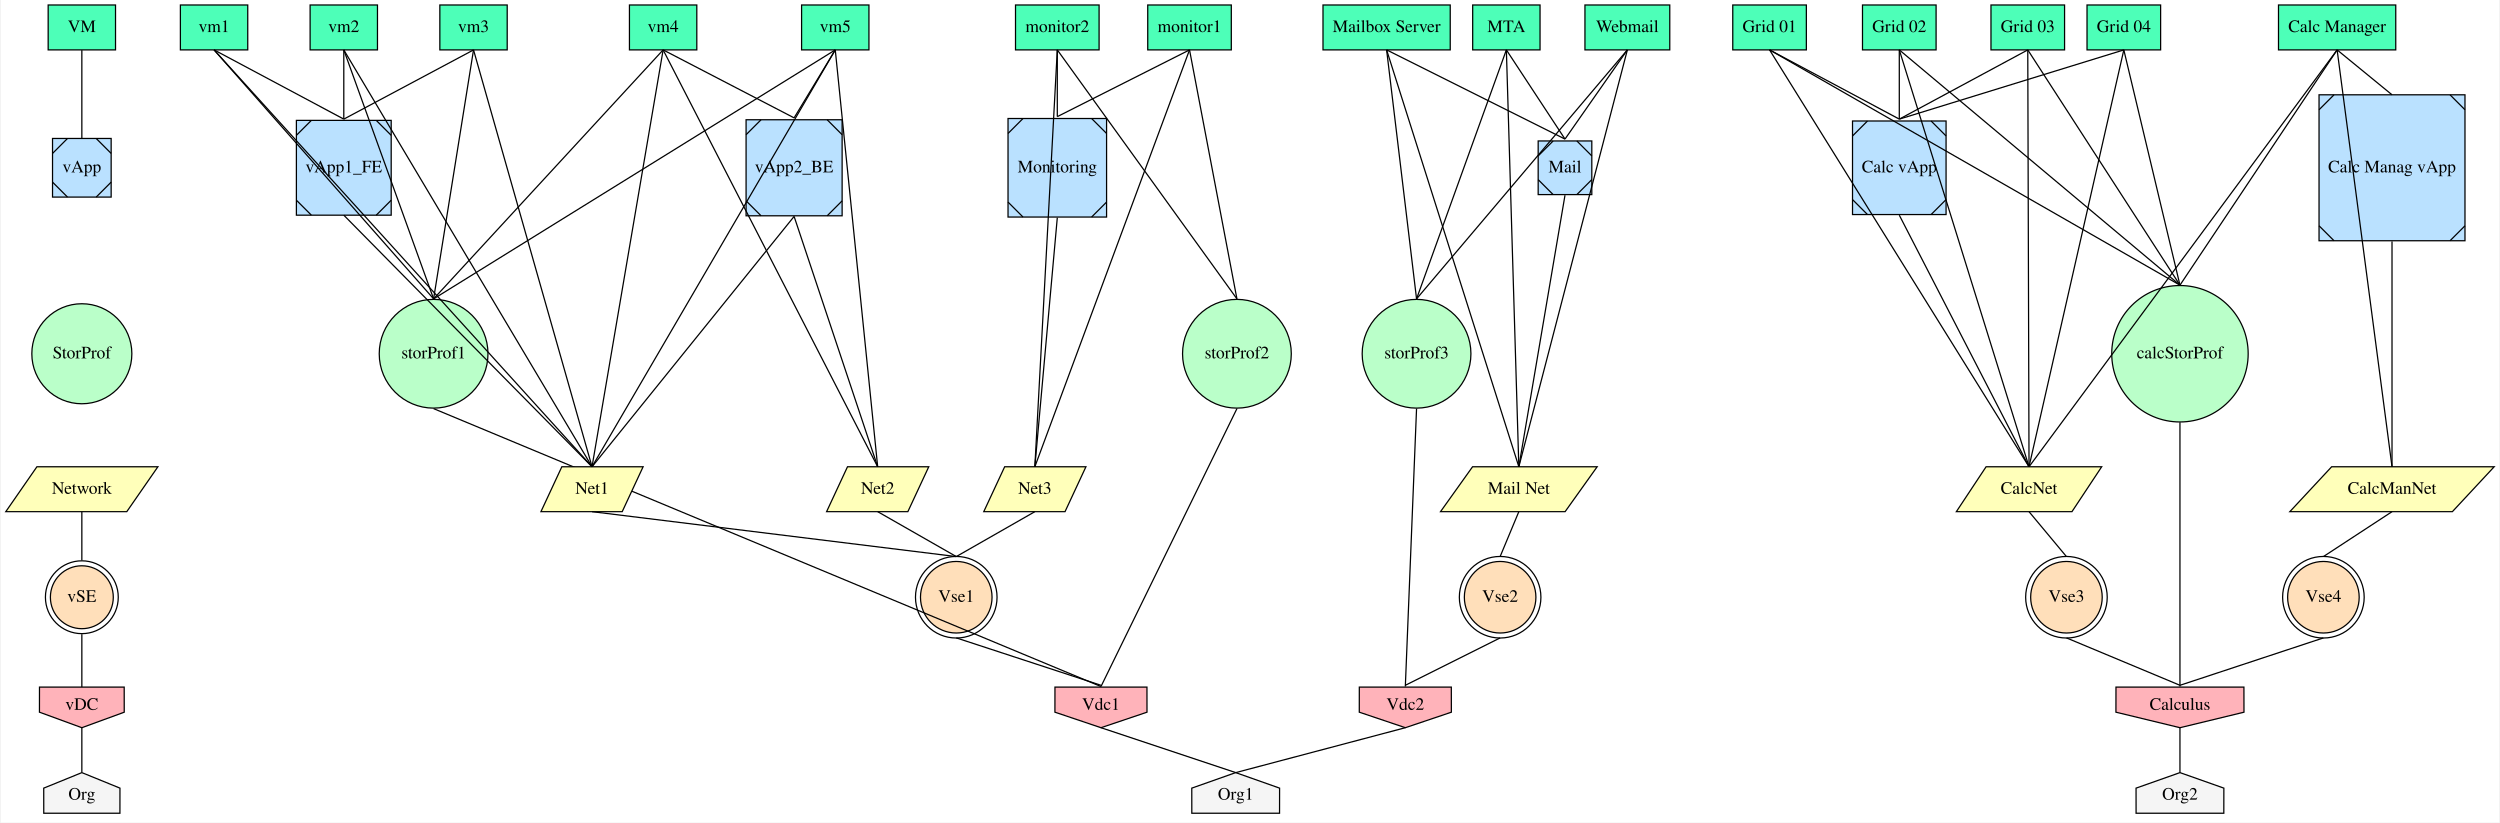
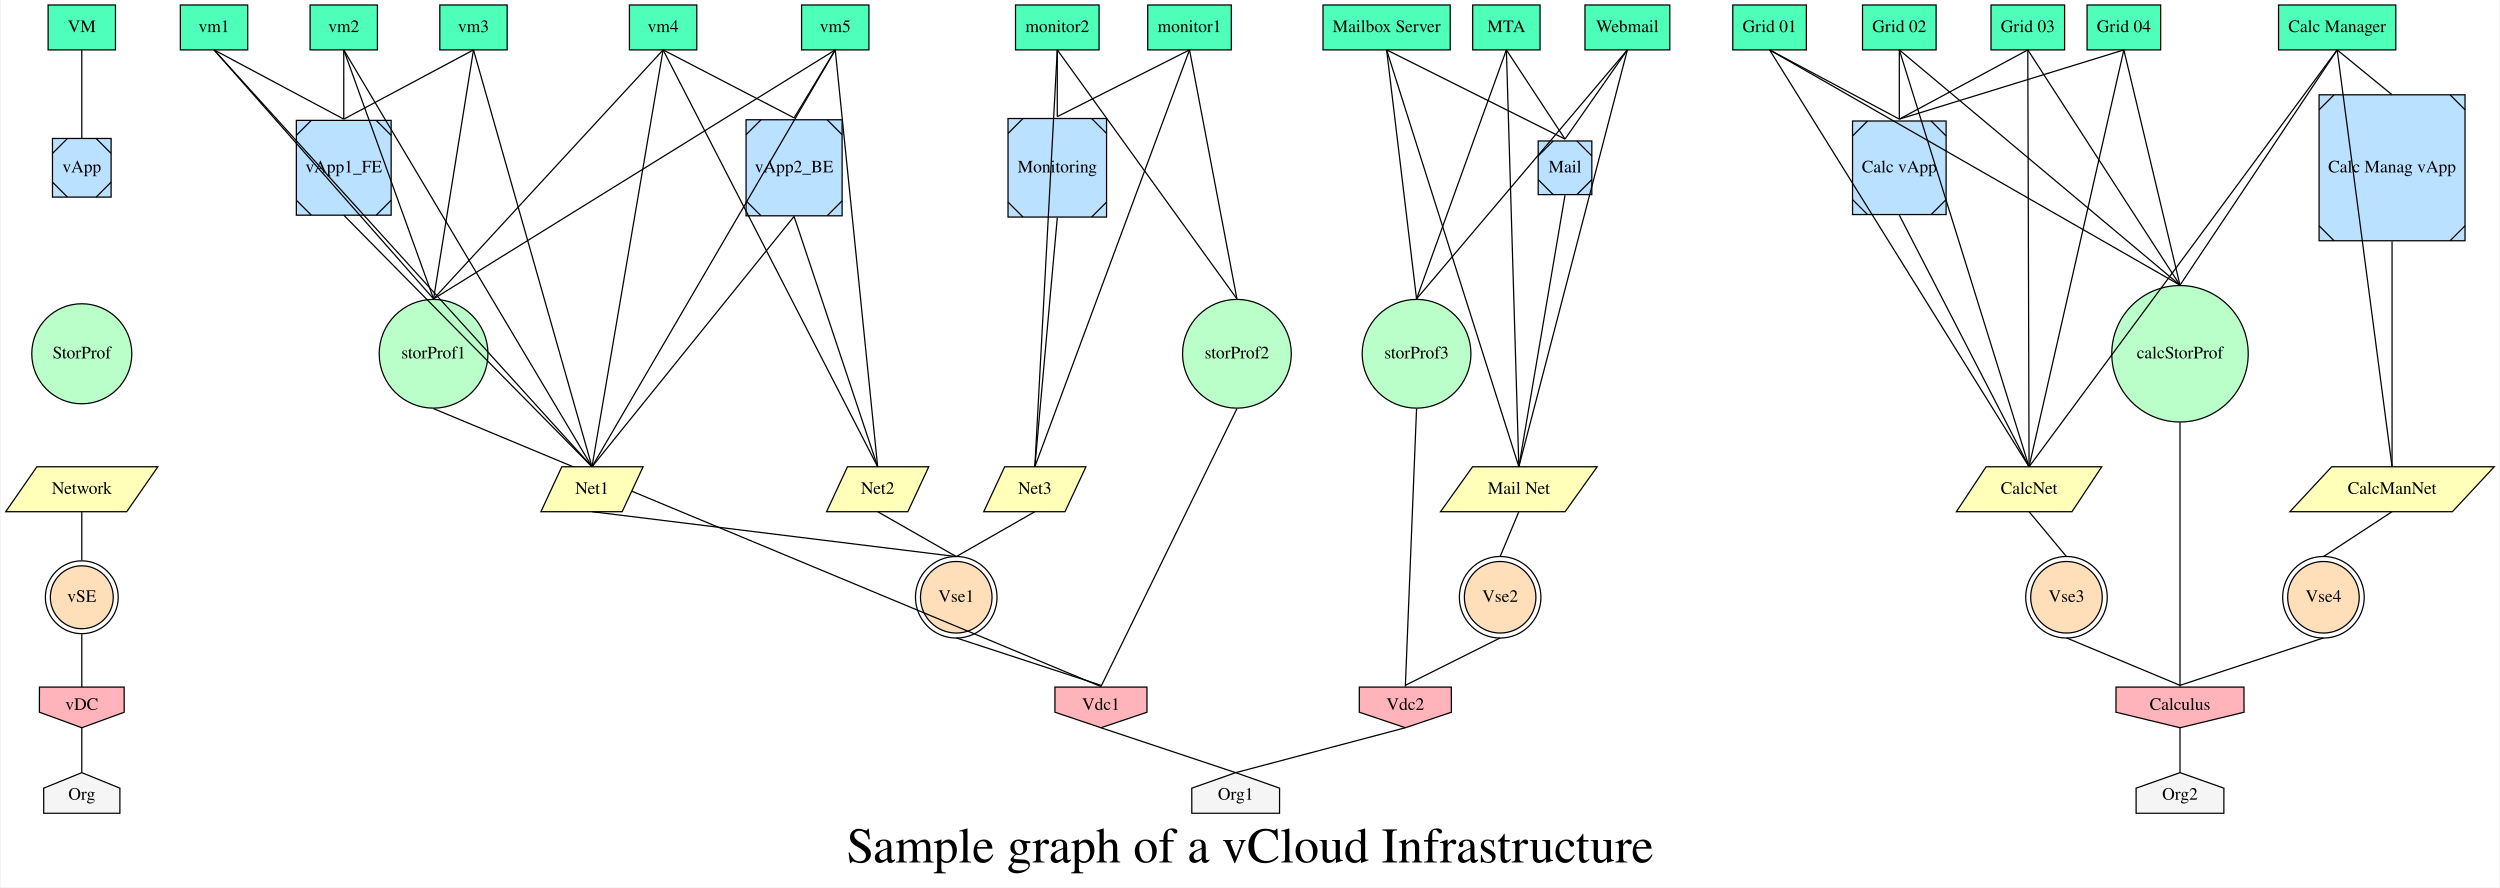
- <svg xmlns="http://www.w3.org/2000/svg" width="2003pt" height="659pt" viewBox="0.00 0.00 2002.94 659.39">
-   <g id="graph0" class="graph" transform="scale(1 1) rotate(0) translate(4 655.385)">
-     <polygon fill="white" stroke="none" points="-4,4 -4,-655.385 1998.94,-655.385 1998.94,4 -4,4" />
+ <svg xmlns="http://www.w3.org/2000/svg" width="2003pt" height="711pt" viewBox="0.00 0.00 2002.94 711.39">
+   <g id="graph0" class="graph" transform="scale(1 1) rotate(0) translate(4 707.385)">
+     <polygon fill="white" stroke="none" points="-4,4 -4,-707.385 1998.94,-707.385 1998.94,4 -4,4" />
+     <text text-anchor="middle" x="997.47" y="-16" font-family="Times,serif" font-size="40.00">Sample graph of a vCloud Infrastructure</text>
    <g id="node1" class="node">
-       <polygon fill="#f5f5f5" stroke="black" points="91.544,-23.562 60.988,-36 30.432,-23.562 30.46,-3.438 91.516,-3.438 91.544,-23.562" />
-       <text text-anchor="middle" x="60.988" y="-14.3" font-family="Times,serif" font-size="14.00">Org</text>
+       <polygon fill="#f5f5f5" stroke="black" points="91.544,-75.562 60.988,-88 30.432,-75.562 30.46,-55.438 91.516,-55.438 91.544,-75.562" />
+       <text text-anchor="middle" x="60.988" y="-66.3" font-family="Times,serif" font-size="14.00">Org</text>
    </g>
    <g id="node2" class="node">
-       <polygon fill="#ffb3ba" stroke="black" points="27.003,-84.438 60.988,-72 94.973,-84.438 94.942,-104.562 27.035,-104.562 27.003,-84.438" />
-       <text text-anchor="middle" x="60.988" y="-86.3" font-family="Times,serif" font-size="14.00">vDC</text>
+       <polygon fill="#ffb3ba" stroke="black" points="27.003,-136.438 60.988,-124 94.973,-136.438 94.942,-156.562 27.035,-156.562 27.003,-136.438" />
+       <text text-anchor="middle" x="60.988" y="-138.3" font-family="Times,serif" font-size="14.00">vDC</text>
    </g>
    <g id="edge1" class="edge">
-       <path fill="none" stroke="black" d="M60.988,-36.303C60.988,-47.154 60.988,-61.083 60.988,-71.896" />
+       <path fill="none" stroke="black" d="M60.988,-88.303C60.988,-99.154 60.988,-113.083 60.988,-123.896" />
    </g>
    <g id="node3" class="node">
-       <ellipse fill="#ffdfba" stroke="black" cx="60.988" cy="-176.597" rx="25.217" ry="25.217" />
-       <ellipse fill="none" stroke="black" cx="60.988" cy="-176.597" rx="29.196" ry="29.196" />
-       <text text-anchor="middle" x="60.988" y="-172.897" font-family="Times,serif" font-size="14.00">vSE</text>
+       <ellipse fill="#ffdfba" stroke="black" cx="60.988" cy="-228.597" rx="25.217" ry="25.217" />
+       <ellipse fill="none" stroke="black" cx="60.988" cy="-228.597" rx="29.196" ry="29.196" />
+       <text text-anchor="middle" x="60.988" y="-224.897" font-family="Times,serif" font-size="14.00">vSE</text>
    </g>
    <g id="edge2" class="edge">
-       <path fill="none" stroke="black" d="M60.988,-104.592C60.988,-115.988 60.988,-132.649 60.988,-146.968" />
+       <path fill="none" stroke="black" d="M60.988,-156.592C60.988,-167.988 60.988,-184.649 60.988,-198.968" />
    </g>
    <g id="node4" class="node">
-       <polygon fill="#ffffba" stroke="black" points="121.964,-281.195 24.965,-281.195 0.012,-245.195 97.011,-245.195 121.964,-281.195" />
-       <text text-anchor="middle" x="60.988" y="-259.495" font-family="Times,serif" font-size="14.00">Network</text>
+       <polygon fill="#ffffba" stroke="black" points="121.964,-333.195 24.965,-333.195 0.012,-297.195 97.011,-297.195 121.964,-333.195" />
+       <text text-anchor="middle" x="60.988" y="-311.495" font-family="Times,serif" font-size="14.00">Network</text>
    </g>
    <g id="edge3" class="edge">
-       <path fill="none" stroke="black" d="M60.988,-206.238C60.988,-219.181 60.988,-234.034 60.988,-245.183" />
+       <path fill="none" stroke="black" d="M60.988,-258.238C60.988,-271.181 60.988,-286.034 60.988,-297.183" />
    </g>
    <g id="node5" class="node">
-       <ellipse fill="#baffc9" stroke="black" cx="60.988" cy="-371.79" rx="40.094" ry="40.094" />
-       <text text-anchor="middle" x="60.988" y="-368.09" font-family="Times,serif" font-size="14.00">StorProf</text>
+       <ellipse fill="#baffc9" stroke="black" cx="60.988" cy="-423.79" rx="40.094" ry="40.094" />
+       <text text-anchor="middle" x="60.988" y="-420.09" font-family="Times,serif" font-size="14.00">StorProf</text>
    </g>
    <g id="node6" class="node">
-       <polygon fill="#bae1ff" stroke="black" points="84.488,-544.385 37.488,-544.385 37.488,-497.385 84.488,-497.385 84.488,-544.385" />
-       <polyline fill="none" stroke="black" points="49.488,-544.385 37.488,-532.385 " />
-       <polyline fill="none" stroke="black" points="37.488,-509.385 49.488,-497.385 " />
-       <polyline fill="none" stroke="black" points="72.488,-497.385 84.488,-509.385 " />
-       <polyline fill="none" stroke="black" points="84.488,-532.385 72.488,-544.385 " />
-       <text text-anchor="middle" x="60.988" y="-517.185" font-family="Times,serif" font-size="14.00">vApp</text>
+       <polygon fill="#bae1ff" stroke="black" points="84.488,-596.385 37.488,-596.385 37.488,-549.385 84.488,-549.385 84.488,-596.385" />
+       <polyline fill="none" stroke="black" points="49.488,-596.385 37.488,-584.385 " />
+       <polyline fill="none" stroke="black" points="37.488,-561.385 49.488,-549.385 " />
+       <polyline fill="none" stroke="black" points="72.488,-549.385 84.488,-561.385 " />
+       <polyline fill="none" stroke="black" points="84.488,-584.385 72.488,-596.385 " />
+       <text text-anchor="middle" x="60.988" y="-569.185" font-family="Times,serif" font-size="14.00">vApp</text>
    </g>
    <g id="node7" class="node">
-       <polygon fill="#4dffb8" stroke="black" points="87.988,-651.385 33.988,-651.385 33.988,-615.385 87.988,-615.385 87.988,-651.385" />
-       <text text-anchor="middle" x="60.988" y="-629.685" font-family="Times,serif" font-size="14.00">VM</text>
+       <polygon fill="#4dffb8" stroke="black" points="87.988,-703.385 33.988,-703.385 33.988,-667.385 87.988,-667.385 87.988,-703.385" />
+       <text text-anchor="middle" x="60.988" y="-681.685" font-family="Times,serif" font-size="14.00">VM</text>
    </g>
    <g id="edge6" class="edge">
-       <path fill="none" stroke="black" d="M60.988,-544.513C60.988,-565.476 60.988,-596.2 60.988,-615.212" />
+       <path fill="none" stroke="black" d="M60.988,-596.513C60.988,-617.476 60.988,-648.2 60.988,-667.212" />
    </g>
    <g id="node8" class="node">
-       <polygon fill="#f5f5f5" stroke="black" points="1021.19,-23.562 985.988,-36 950.791,-23.562 950.823,-3.438 1021.15,-3.438 1021.19,-23.562" />
-       <text text-anchor="middle" x="985.988" y="-14.3" font-family="Times,serif" font-size="14.00">Org1</text>
+       <polygon fill="#f5f5f5" stroke="black" points="1021.19,-75.562 985.988,-88 950.791,-75.562 950.823,-55.438 1021.15,-55.438 1021.19,-75.562" />
+       <text text-anchor="middle" x="985.988" y="-66.3" font-family="Times,serif" font-size="14.00">Org1</text>
    </g>
    <g id="node10" class="node">
-       <polygon fill="#ffb3ba" stroke="black" points="841.078,-84.438 877.988,-72 914.898,-84.438 914.864,-104.562 841.112,-104.562 841.078,-84.438" />
-       <text text-anchor="middle" x="877.988" y="-86.3" font-family="Times,serif" font-size="14.00">Vdc1</text>
+       <polygon fill="#ffb3ba" stroke="black" points="841.078,-136.438 877.988,-124 914.898,-136.438 914.864,-156.562 841.112,-156.562 841.078,-136.438" />
+       <text text-anchor="middle" x="877.988" y="-138.3" font-family="Times,serif" font-size="14.00">Vdc1</text>
    </g>
    <g id="edge7" class="edge">
-       <path fill="none" stroke="black" d="M985.988,-36C985.988,-36 877.988,-72 877.988,-72" />
+       <path fill="none" stroke="black" d="M985.988,-88C985.988,-88 877.988,-124 877.988,-124" />
    </g>
    <g id="node11" class="node">
-       <polygon fill="#ffb3ba" stroke="black" points="1085.08,-84.438 1121.99,-72 1158.9,-84.438 1158.86,-104.562 1085.11,-104.562 1085.08,-84.438" />
-       <text text-anchor="middle" x="1121.99" y="-86.3" font-family="Times,serif" font-size="14.00">Vdc2</text>
+       <polygon fill="#ffb3ba" stroke="black" points="1085.08,-136.438 1121.99,-124 1158.9,-136.438 1158.86,-156.562 1085.11,-156.562 1085.08,-136.438" />
+       <text text-anchor="middle" x="1121.99" y="-138.3" font-family="Times,serif" font-size="14.00">Vdc2</text>
    </g>
    <g id="edge8" class="edge">
-       <path fill="none" stroke="black" d="M985.988,-36C985.988,-36 1121.99,-72 1121.99,-72" />
+       <path fill="none" stroke="black" d="M985.988,-88C985.988,-88 1121.99,-124 1121.99,-124" />
    </g>
    <g id="node9" class="node">
-       <polygon fill="#f5f5f5" stroke="black" points="1778.19,-23.562 1742.99,-36 1707.79,-23.562 1707.82,-3.438 1778.15,-3.438 1778.19,-23.562" />
-       <text text-anchor="middle" x="1742.99" y="-14.3" font-family="Times,serif" font-size="14.00">Org2</text>
+       <polygon fill="#f5f5f5" stroke="black" points="1778.19,-75.562 1742.99,-88 1707.79,-75.562 1707.82,-55.438 1778.15,-55.438 1778.19,-75.562" />
+       <text text-anchor="middle" x="1742.99" y="-66.3" font-family="Times,serif" font-size="14.00">Org2</text>
    </g>
    <g id="node12" class="node">
-       <polygon fill="#ffb3ba" stroke="black" points="1691.66,-84.438 1742.99,-72 1794.32,-84.438 1794.27,-104.562 1691.7,-104.562 1691.66,-84.438" />
-       <text text-anchor="middle" x="1742.99" y="-86.3" font-family="Times,serif" font-size="14.00">Calculus</text>
+       <polygon fill="#ffb3ba" stroke="black" points="1691.66,-136.438 1742.99,-124 1794.32,-136.438 1794.27,-156.562 1691.7,-156.562 1691.66,-136.438" />
+       <text text-anchor="middle" x="1742.99" y="-138.3" font-family="Times,serif" font-size="14.00">Calculus</text>
    </g>
    <g id="edge9" class="edge">
-       <path fill="none" stroke="black" d="M1742.99,-36C1742.99,-36 1742.99,-72 1742.99,-72" />
+       <path fill="none" stroke="black" d="M1742.99,-88C1742.99,-88 1742.99,-124 1742.99,-124" />
    </g>
    <g id="node13" class="node">
-       <ellipse fill="#ffdfba" stroke="black" cx="761.988" cy="-176.597" rx="28.683" ry="28.683" />
-       <ellipse fill="none" stroke="black" cx="761.988" cy="-176.597" rx="32.695" ry="32.695" />
-       <text text-anchor="middle" x="761.988" y="-172.897" font-family="Times,serif" font-size="14.00">Vse1</text>
+       <ellipse fill="#ffdfba" stroke="black" cx="761.988" cy="-228.597" rx="28.683" ry="28.683" />
+       <ellipse fill="none" stroke="black" cx="761.988" cy="-228.597" rx="32.695" ry="32.695" />
+       <text text-anchor="middle" x="761.988" y="-224.897" font-family="Times,serif" font-size="14.00">Vse1</text>
    </g>
    <g id="edge10" class="edge">
-       <path fill="none" stroke="black" d="M877.988,-106C877.988,-106 761.988,-144 761.988,-144" />
+       <path fill="none" stroke="black" d="M877.988,-158C877.988,-158 761.988,-196 761.988,-196" />
    </g>
    <g id="node23" class="node">
-       <ellipse fill="#baffc9" stroke="black" cx="342.988" cy="-371.79" rx="43.592" ry="43.592" />
-       <text text-anchor="middle" x="342.988" y="-368.09" font-family="Times,serif" font-size="14.00">storProf1</text>
+       <ellipse fill="#baffc9" stroke="black" cx="342.988" cy="-423.79" rx="43.592" ry="43.592" />
+       <text text-anchor="middle" x="342.988" y="-420.09" font-family="Times,serif" font-size="14.00">storProf1</text>
    </g>
    <g id="edge20" class="edge">
-       <path fill="none" stroke="black" d="M877.988,-105C877.988,-105 342.988,-327.79 342.988,-327.79" />
+       <path fill="none" stroke="black" d="M877.988,-157C877.988,-157 342.988,-379.79 342.988,-379.79" />
    </g>
    <g id="node24" class="node">
-       <ellipse fill="#baffc9" stroke="black" cx="986.988" cy="-371.79" rx="43.592" ry="43.592" />
-       <text text-anchor="middle" x="986.988" y="-368.09" font-family="Times,serif" font-size="14.00">storProf2</text>
+       <ellipse fill="#baffc9" stroke="black" cx="986.988" cy="-423.79" rx="43.592" ry="43.592" />
+       <text text-anchor="middle" x="986.988" y="-420.09" font-family="Times,serif" font-size="14.00">storProf2</text>
    </g>
    <g id="edge21" class="edge">
-       <path fill="none" stroke="black" d="M877.988,-105C877.988,-105 986.988,-327.79 986.988,-327.79" />
+       <path fill="none" stroke="black" d="M877.988,-157C877.988,-157 986.988,-379.79 986.988,-379.79" />
    </g>
    <g id="node14" class="node">
-       <ellipse fill="#ffdfba" stroke="black" cx="1197.99" cy="-176.597" rx="28.683" ry="28.683" />
-       <ellipse fill="none" stroke="black" cx="1197.99" cy="-176.597" rx="32.695" ry="32.695" />
-       <text text-anchor="middle" x="1197.99" y="-172.897" font-family="Times,serif" font-size="14.00">Vse2</text>
+       <ellipse fill="#ffdfba" stroke="black" cx="1197.99" cy="-228.597" rx="28.683" ry="28.683" />
+       <ellipse fill="none" stroke="black" cx="1197.99" cy="-228.597" rx="32.695" ry="32.695" />
+       <text text-anchor="middle" x="1197.99" y="-224.897" font-family="Times,serif" font-size="14.00">Vse2</text>
    </g>
    <g id="edge11" class="edge">
-       <path fill="none" stroke="black" d="M1121.99,-106C1121.99,-106 1197.99,-144 1197.99,-144" />
+       <path fill="none" stroke="black" d="M1121.99,-158C1121.99,-158 1197.99,-196 1197.99,-196" />
    </g>
    <g id="node25" class="node">
-       <ellipse fill="#baffc9" stroke="black" cx="1130.99" cy="-371.79" rx="43.592" ry="43.592" />
-       <text text-anchor="middle" x="1130.99" y="-368.09" font-family="Times,serif" font-size="14.00">storProf3</text>
+       <ellipse fill="#baffc9" stroke="black" cx="1130.99" cy="-423.79" rx="43.592" ry="43.592" />
+       <text text-anchor="middle" x="1130.99" y="-420.09" font-family="Times,serif" font-size="14.00">storProf3</text>
    </g>
    <g id="edge22" class="edge">
-       <path fill="none" stroke="black" d="M1121.99,-105C1121.99,-105 1130.99,-327.79 1130.99,-327.79" />
+       <path fill="none" stroke="black" d="M1121.99,-157C1121.99,-157 1130.99,-379.79 1130.99,-379.79" />
    </g>
    <g id="node15" class="node">
-       <ellipse fill="#ffdfba" stroke="black" cx="1651.99" cy="-176.597" rx="28.683" ry="28.683" />
-       <ellipse fill="none" stroke="black" cx="1651.99" cy="-176.597" rx="32.695" ry="32.695" />
-       <text text-anchor="middle" x="1651.99" y="-172.897" font-family="Times,serif" font-size="14.00">Vse3</text>
+       <ellipse fill="#ffdfba" stroke="black" cx="1651.99" cy="-228.597" rx="28.683" ry="28.683" />
+       <ellipse fill="none" stroke="black" cx="1651.99" cy="-228.597" rx="32.695" ry="32.695" />
+       <text text-anchor="middle" x="1651.99" y="-224.897" font-family="Times,serif" font-size="14.00">Vse3</text>
    </g>
    <g id="edge12" class="edge">
-       <path fill="none" stroke="black" d="M1742.99,-106C1742.99,-106 1651.99,-144 1651.99,-144" />
+       <path fill="none" stroke="black" d="M1742.99,-158C1742.99,-158 1651.99,-196 1651.99,-196" />
    </g>
    <g id="node16" class="node">
-       <ellipse fill="#ffdfba" stroke="black" cx="1857.99" cy="-176.597" rx="28.683" ry="28.683" />
-       <ellipse fill="none" stroke="black" cx="1857.99" cy="-176.597" rx="32.695" ry="32.695" />
-       <text text-anchor="middle" x="1857.99" y="-172.897" font-family="Times,serif" font-size="14.00">Vse4</text>
+       <ellipse fill="#ffdfba" stroke="black" cx="1857.99" cy="-228.597" rx="28.683" ry="28.683" />
+       <ellipse fill="none" stroke="black" cx="1857.99" cy="-228.597" rx="32.695" ry="32.695" />
+       <text text-anchor="middle" x="1857.99" y="-224.897" font-family="Times,serif" font-size="14.00">Vse4</text>
    </g>
    <g id="edge13" class="edge">
-       <path fill="none" stroke="black" d="M1742.99,-106C1742.99,-106 1857.99,-144 1857.99,-144" />
+       <path fill="none" stroke="black" d="M1742.99,-158C1742.99,-158 1857.99,-196 1857.99,-196" />
    </g>
    <g id="node26" class="node">
-       <ellipse fill="#baffc9" stroke="black" cx="1742.99" cy="-371.79" rx="54.691" ry="54.691" />
-       <text text-anchor="middle" x="1742.99" y="-368.09" font-family="Times,serif" font-size="14.00">calcStorProf</text>
+       <ellipse fill="#baffc9" stroke="black" cx="1742.99" cy="-423.79" rx="54.691" ry="54.691" />
+       <text text-anchor="middle" x="1742.99" y="-420.09" font-family="Times,serif" font-size="14.00">calcStorProf</text>
    </g>
    <g id="edge23" class="edge">
-       <path fill="none" stroke="black" d="M1742.99,-105C1742.99,-105 1742.99,-316.79 1742.99,-316.79" />
+       <path fill="none" stroke="black" d="M1742.99,-157C1742.99,-157 1742.99,-368.79 1742.99,-368.79" />
    </g>
    <g id="node17" class="node">
-       <polygon fill="#ffffba" stroke="black" points="510.941,-281.195 445.794,-281.195 429.035,-245.195 494.182,-245.195 510.941,-281.195" />
-       <text text-anchor="middle" x="469.988" y="-259.495" font-family="Times,serif" font-size="14.00">Net1</text>
+       <polygon fill="#ffffba" stroke="black" points="510.941,-333.195 445.794,-333.195 429.035,-297.195 494.182,-297.195 510.941,-333.195" />
+       <text text-anchor="middle" x="469.988" y="-311.495" font-family="Times,serif" font-size="14.00">Net1</text>
    </g>
    <g id="edge14" class="edge">
-       <path fill="none" stroke="black" d="M761.988,-209.195C761.988,-209.195 469.988,-245.195 469.988,-245.195" />
+       <path fill="none" stroke="black" d="M761.988,-261.195C761.988,-261.195 469.988,-297.195 469.988,-297.195" />
    </g>
    <g id="node18" class="node">
-       <polygon fill="#ffffba" stroke="black" points="739.941,-281.195 674.794,-281.195 658.035,-245.195 723.182,-245.195 739.941,-281.195" />
-       <text text-anchor="middle" x="698.988" y="-259.495" font-family="Times,serif" font-size="14.00">Net2</text>
+       <polygon fill="#ffffba" stroke="black" points="739.941,-333.195 674.794,-333.195 658.035,-297.195 723.182,-297.195 739.941,-333.195" />
+       <text text-anchor="middle" x="698.988" y="-311.495" font-family="Times,serif" font-size="14.00">Net2</text>
    </g>
    <g id="edge15" class="edge">
-       <path fill="none" stroke="black" d="M761.988,-209.195C761.988,-209.195 698.988,-245.195 698.988,-245.195" />
+       <path fill="none" stroke="black" d="M761.988,-261.195C761.988,-261.195 698.988,-297.195 698.988,-297.195" />
    </g>
    <g id="node19" class="node">
-       <polygon fill="#ffffba" stroke="black" points="865.941,-281.195 800.794,-281.195 784.035,-245.195 849.182,-245.195 865.941,-281.195" />
-       <text text-anchor="middle" x="824.988" y="-259.495" font-family="Times,serif" font-size="14.00">Net3</text>
+       <polygon fill="#ffffba" stroke="black" points="865.941,-333.195 800.794,-333.195 784.035,-297.195 849.182,-297.195 865.941,-333.195" />
+       <text text-anchor="middle" x="824.988" y="-311.495" font-family="Times,serif" font-size="14.00">Net3</text>
    </g>
    <g id="edge16" class="edge">
-       <path fill="none" stroke="black" d="M761.988,-209.195C761.988,-209.195 824.988,-245.195 824.988,-245.195" />
+       <path fill="none" stroke="black" d="M761.988,-261.195C761.988,-261.195 824.988,-297.195 824.988,-297.195" />
    </g>
    <g id="node20" class="node">
-       <polygon fill="#ffffba" stroke="black" points="1275.78,-281.195 1175.89,-281.195 1150.2,-245.195 1250.08,-245.195 1275.78,-281.195" />
-       <text text-anchor="middle" x="1212.99" y="-259.495" font-family="Times,serif" font-size="14.00">Mail Net</text>
+       <polygon fill="#ffffba" stroke="black" points="1275.78,-333.195 1175.89,-333.195 1150.2,-297.195 1250.08,-297.195 1275.78,-333.195" />
+       <text text-anchor="middle" x="1212.99" y="-311.495" font-family="Times,serif" font-size="14.00">Mail Net</text>
    </g>
    <g id="edge17" class="edge">
-       <path fill="none" stroke="black" d="M1197.99,-209.195C1197.99,-209.195 1212.99,-245.195 1212.99,-245.195" />
+       <path fill="none" stroke="black" d="M1197.99,-261.195C1197.99,-261.195 1212.99,-297.195 1212.99,-297.195" />
    </g>
    <g id="node21" class="node">
-       <polygon fill="#ffffba" stroke="black" points="1680.25,-281.195 1587.57,-281.195 1563.73,-245.195 1656.41,-245.195 1680.25,-281.195" />
-       <text text-anchor="middle" x="1621.99" y="-259.495" font-family="Times,serif" font-size="14.00">CalcNet</text>
+       <polygon fill="#ffffba" stroke="black" points="1680.25,-333.195 1587.57,-333.195 1563.73,-297.195 1656.41,-297.195 1680.25,-333.195" />
+       <text text-anchor="middle" x="1621.99" y="-311.495" font-family="Times,serif" font-size="14.00">CalcNet</text>
    </g>
    <g id="edge18" class="edge">
-       <path fill="none" stroke="black" d="M1651.99,-209.195C1651.99,-209.195 1621.99,-245.195 1621.99,-245.195" />
+       <path fill="none" stroke="black" d="M1651.99,-261.195C1651.99,-261.195 1621.99,-297.195 1621.99,-297.195" />
    </g>
    <g id="node22" class="node">
-       <polygon fill="#ffffba" stroke="black" points="1994.89,-281.195 1864.6,-281.195 1831.08,-245.195 1961.38,-245.195 1994.89,-281.195" />
-       <text text-anchor="middle" x="1912.99" y="-259.495" font-family="Times,serif" font-size="14.00">CalcManNet</text>
+       <polygon fill="#ffffba" stroke="black" points="1994.89,-333.195 1864.6,-333.195 1831.08,-297.195 1961.38,-297.195 1994.89,-333.195" />
+       <text text-anchor="middle" x="1912.99" y="-311.495" font-family="Times,serif" font-size="14.00">CalcManNet</text>
    </g>
    <g id="edge19" class="edge">
-       <path fill="none" stroke="black" d="M1857.99,-209.195C1857.99,-209.195 1912.99,-245.195 1912.99,-245.195" />
+       <path fill="none" stroke="black" d="M1857.99,-261.195C1857.99,-261.195 1912.99,-297.195 1912.99,-297.195" />
    </g>
    <g id="node27" class="node">
-       <polygon fill="#bae1ff" stroke="black" points="308.988,-558.885 232.988,-558.885 232.988,-482.885 308.988,-482.885 308.988,-558.885" />
-       <polyline fill="none" stroke="black" points="244.988,-558.885 232.988,-546.885 " />
-       <polyline fill="none" stroke="black" points="232.988,-494.885 244.988,-482.885 " />
-       <polyline fill="none" stroke="black" points="296.988,-482.885 308.988,-494.885 " />
-       <polyline fill="none" stroke="black" points="308.988,-546.885 296.988,-558.885 " />
-       <text text-anchor="middle" x="270.988" y="-517.185" font-family="Times,serif" font-size="14.00">vApp1_FE</text>
+       <polygon fill="#bae1ff" stroke="black" points="308.988,-610.885 232.988,-610.885 232.988,-534.885 308.988,-534.885 308.988,-610.885" />
+       <polyline fill="none" stroke="black" points="244.988,-610.885 232.988,-598.885 " />
+       <polyline fill="none" stroke="black" points="232.988,-546.885 244.988,-534.885 " />
+       <polyline fill="none" stroke="black" points="296.988,-534.885 308.988,-546.885 " />
+       <polyline fill="none" stroke="black" points="308.988,-598.885 296.988,-610.885 " />
+       <text text-anchor="middle" x="270.988" y="-569.185" font-family="Times,serif" font-size="14.00">vApp1_FE</text>
    </g>
    <g id="edge24" class="edge">
-       <path fill="none" stroke="black" d="M469.988,-281.195C469.988,-281.195 270.988,-482.885 270.988,-482.885" />
+       <path fill="none" stroke="black" d="M469.988,-333.195C469.988,-333.195 270.988,-534.885 270.988,-534.885" />
    </g>
    <g id="node28" class="node">
-       <polygon fill="#bae1ff" stroke="black" points="670.488,-559.385 593.488,-559.385 593.488,-482.385 670.488,-482.385 670.488,-559.385" />
-       <polyline fill="none" stroke="black" points="605.488,-559.385 593.488,-547.385 " />
-       <polyline fill="none" stroke="black" points="593.488,-494.385 605.488,-482.385 " />
-       <polyline fill="none" stroke="black" points="658.488,-482.385 670.488,-494.385 " />
-       <polyline fill="none" stroke="black" points="670.488,-547.385 658.488,-559.385 " />
-       <text text-anchor="middle" x="631.988" y="-517.185" font-family="Times,serif" font-size="14.00">vApp2_BE</text>
+       <polygon fill="#bae1ff" stroke="black" points="670.488,-611.385 593.488,-611.385 593.488,-534.385 670.488,-534.385 670.488,-611.385" />
+       <polyline fill="none" stroke="black" points="605.488,-611.385 593.488,-599.385 " />
+       <polyline fill="none" stroke="black" points="593.488,-546.385 605.488,-534.385 " />
+       <polyline fill="none" stroke="black" points="658.488,-534.385 670.488,-546.385 " />
+       <polyline fill="none" stroke="black" points="670.488,-599.385 658.488,-611.385 " />
+       <text text-anchor="middle" x="631.988" y="-569.185" font-family="Times,serif" font-size="14.00">vApp2_BE</text>
    </g>
    <g id="edge25" class="edge">
-       <path fill="none" stroke="black" d="M469.988,-281.195C469.988,-281.195 631.988,-481.885 631.988,-481.885" />
+       <path fill="none" stroke="black" d="M469.988,-333.195C469.988,-333.195 631.988,-533.885 631.988,-533.885" />
    </g>
    <g id="node33" class="node">
-       <polygon fill="#4dffb8" stroke="black" points="193.988,-651.385 139.988,-651.385 139.988,-615.385 193.988,-615.385 193.988,-651.385" />
-       <text text-anchor="middle" x="166.988" y="-629.685" font-family="Times,serif" font-size="14.00">vm1</text>
+       <polygon fill="#4dffb8" stroke="black" points="193.988,-703.385 139.988,-703.385 139.988,-667.385 193.988,-667.385 193.988,-703.385" />
+       <text text-anchor="middle" x="166.988" y="-681.685" font-family="Times,serif" font-size="14.00">vm1</text>
    </g>
    <g id="edge32" class="edge">
-       <path fill="none" stroke="black" d="M469.988,-281.195C469.988,-281.195 166.988,-615.385 166.988,-615.385" />
+       <path fill="none" stroke="black" d="M469.988,-333.195C469.988,-333.195 166.988,-667.385 166.988,-667.385" />
    </g>
    <g id="node34" class="node">
-       <polygon fill="#4dffb8" stroke="black" points="297.988,-651.385 243.988,-651.385 243.988,-615.385 297.988,-615.385 297.988,-651.385" />
-       <text text-anchor="middle" x="270.988" y="-629.685" font-family="Times,serif" font-size="14.00">vm2</text>
+       <polygon fill="#4dffb8" stroke="black" points="297.988,-703.385 243.988,-703.385 243.988,-667.385 297.988,-667.385 297.988,-703.385" />
+       <text text-anchor="middle" x="270.988" y="-681.685" font-family="Times,serif" font-size="14.00">vm2</text>
    </g>
    <g id="edge35" class="edge">
-       <path fill="none" stroke="black" d="M469.988,-281.195C469.988,-281.195 270.988,-615.385 270.988,-615.385" />
+       <path fill="none" stroke="black" d="M469.988,-333.195C469.988,-333.195 270.988,-667.385 270.988,-667.385" />
    </g>
    <g id="node35" class="node">
-       <polygon fill="#4dffb8" stroke="black" points="401.988,-651.385 347.988,-651.385 347.988,-615.385 401.988,-615.385 401.988,-651.385" />
-       <text text-anchor="middle" x="374.988" y="-629.685" font-family="Times,serif" font-size="14.00">vm3</text>
+       <polygon fill="#4dffb8" stroke="black" points="401.988,-703.385 347.988,-703.385 347.988,-667.385 401.988,-667.385 401.988,-703.385" />
+       <text text-anchor="middle" x="374.988" y="-681.685" font-family="Times,serif" font-size="14.00">vm3</text>
    </g>
    <g id="edge38" class="edge">
-       <path fill="none" stroke="black" d="M469.988,-281.195C469.988,-281.195 374.988,-615.385 374.988,-615.385" />
+       <path fill="none" stroke="black" d="M469.988,-333.195C469.988,-333.195 374.988,-667.385 374.988,-667.385" />
    </g>
    <g id="node36" class="node">
-       <polygon fill="#4dffb8" stroke="black" points="553.988,-651.385 499.988,-651.385 499.988,-615.385 553.988,-615.385 553.988,-651.385" />
-       <text text-anchor="middle" x="526.988" y="-629.685" font-family="Times,serif" font-size="14.00">vm4</text>
+       <polygon fill="#4dffb8" stroke="black" points="553.988,-703.385 499.988,-703.385 499.988,-667.385 553.988,-667.385 553.988,-703.385" />
+       <text text-anchor="middle" x="526.988" y="-681.685" font-family="Times,serif" font-size="14.00">vm4</text>
    </g>
    <g id="edge41" class="edge">
-       <path fill="none" stroke="black" d="M469.988,-281.195C469.988,-281.195 526.988,-615.385 526.988,-615.385" />
+       <path fill="none" stroke="black" d="M469.988,-333.195C469.988,-333.195 526.988,-667.385 526.988,-667.385" />
    </g>
    <g id="node37" class="node">
-       <polygon fill="#4dffb8" stroke="black" points="691.988,-651.385 637.988,-651.385 637.988,-615.385 691.988,-615.385 691.988,-651.385" />
-       <text text-anchor="middle" x="664.988" y="-629.685" font-family="Times,serif" font-size="14.00">vm5</text>
+       <polygon fill="#4dffb8" stroke="black" points="691.988,-703.385 637.988,-703.385 637.988,-667.385 691.988,-667.385 691.988,-703.385" />
+       <text text-anchor="middle" x="664.988" y="-681.685" font-family="Times,serif" font-size="14.00">vm5</text>
    </g>
    <g id="edge45" class="edge">
-       <path fill="none" stroke="black" d="M469.988,-281.195C469.988,-281.195 664.988,-615.385 664.988,-615.385" />
+       <path fill="none" stroke="black" d="M469.988,-333.195C469.988,-333.195 664.988,-667.385 664.988,-667.385" />
    </g>
    <g id="edge26" class="edge">
-       <path fill="none" stroke="black" d="M698.988,-281.195C698.988,-281.195 631.988,-481.885 631.988,-481.885" />
+       <path fill="none" stroke="black" d="M698.988,-333.195C698.988,-333.195 631.988,-533.885 631.988,-533.885" />
    </g>
    <g id="edge42" class="edge">
-       <path fill="none" stroke="black" d="M698.988,-281.195C698.988,-281.195 526.988,-615.385 526.988,-615.385" />
+       <path fill="none" stroke="black" d="M698.988,-333.195C698.988,-333.195 526.988,-667.385 526.988,-667.385" />
    </g>
    <g id="edge46" class="edge">
-       <path fill="none" stroke="black" d="M698.988,-281.195C698.988,-281.195 664.988,-615.385 664.988,-615.385" />
+       <path fill="none" stroke="black" d="M698.988,-333.195C698.988,-333.195 664.988,-667.385 664.988,-667.385" />
    </g>
    <g id="node29" class="node">
-       <polygon fill="#bae1ff" stroke="black" points="882.488,-560.385 803.488,-560.385 803.488,-481.385 882.488,-481.385 882.488,-560.385" />
-       <polyline fill="none" stroke="black" points="815.488,-560.385 803.488,-548.385 " />
-       <polyline fill="none" stroke="black" points="803.488,-493.385 815.488,-481.385 " />
-       <polyline fill="none" stroke="black" points="870.488,-481.385 882.488,-493.385 " />
-       <polyline fill="none" stroke="black" points="882.488,-548.385 870.488,-560.385 " />
-       <text text-anchor="middle" x="842.988" y="-517.185" font-family="Times,serif" font-size="14.00">Monitoring</text>
+       <polygon fill="#bae1ff" stroke="black" points="882.488,-612.385 803.488,-612.385 803.488,-533.385 882.488,-533.385 882.488,-612.385" />
+       <polyline fill="none" stroke="black" points="815.488,-612.385 803.488,-600.385 " />
+       <polyline fill="none" stroke="black" points="803.488,-545.385 815.488,-533.385 " />
+       <polyline fill="none" stroke="black" points="870.488,-533.385 882.488,-545.385 " />
+       <polyline fill="none" stroke="black" points="882.488,-600.385 870.488,-612.385 " />
+       <text text-anchor="middle" x="842.988" y="-569.185" font-family="Times,serif" font-size="14.00">Monitoring</text>
    </g>
    <g id="edge27" class="edge">
-       <path fill="none" stroke="black" d="M824.988,-281.195C824.988,-281.195 842.988,-480.885 842.988,-480.885" />
+       <path fill="none" stroke="black" d="M824.988,-333.195C824.988,-333.195 842.988,-532.885 842.988,-532.885" />
    </g>
    <g id="node38" class="node">
-       <polygon fill="#4dffb8" stroke="black" points="982.488,-651.385 915.488,-651.385 915.488,-615.385 982.488,-615.385 982.488,-651.385" />
-       <text text-anchor="middle" x="948.988" y="-629.685" font-family="Times,serif" font-size="14.00">monitor1</text>
+       <polygon fill="#4dffb8" stroke="black" points="982.488,-703.385 915.488,-703.385 915.488,-667.385 982.488,-667.385 982.488,-703.385" />
+       <text text-anchor="middle" x="948.988" y="-681.685" font-family="Times,serif" font-size="14.00">monitor1</text>
    </g>
    <g id="edge49" class="edge">
-       <path fill="none" stroke="black" d="M824.988,-281.195C824.988,-281.195 948.988,-615.385 948.988,-615.385" />
+       <path fill="none" stroke="black" d="M824.988,-333.195C824.988,-333.195 948.988,-667.385 948.988,-667.385" />
    </g>
    <g id="node39" class="node">
-       <polygon fill="#4dffb8" stroke="black" points="876.488,-651.385 809.488,-651.385 809.488,-615.385 876.488,-615.385 876.488,-651.385" />
-       <text text-anchor="middle" x="842.988" y="-629.685" font-family="Times,serif" font-size="14.00">monitor2</text>
+       <polygon fill="#4dffb8" stroke="black" points="876.488,-703.385 809.488,-703.385 809.488,-667.385 876.488,-667.385 876.488,-703.385" />
+       <text text-anchor="middle" x="842.988" y="-681.685" font-family="Times,serif" font-size="14.00">monitor2</text>
    </g>
    <g id="edge52" class="edge">
-       <path fill="none" stroke="black" d="M824.988,-281.195C824.988,-281.195 842.988,-615.385 842.988,-615.385" />
+       <path fill="none" stroke="black" d="M824.988,-333.195C824.988,-333.195 842.988,-667.385 842.988,-667.385" />
    </g>
    <g id="node30" class="node">
-       <polygon fill="#bae1ff" stroke="black" points="1271.49,-542.385 1228.49,-542.385 1228.49,-499.385 1271.49,-499.385 1271.49,-542.385" />
-       <polyline fill="none" stroke="black" points="1240.49,-542.385 1228.49,-530.385 " />
-       <polyline fill="none" stroke="black" points="1228.49,-511.385 1240.49,-499.385 " />
-       <polyline fill="none" stroke="black" points="1259.49,-499.385 1271.49,-511.385 " />
-       <polyline fill="none" stroke="black" points="1271.49,-530.385 1259.49,-542.385 " />
-       <text text-anchor="middle" x="1249.99" y="-517.185" font-family="Times,serif" font-size="14.00">Mail</text>
+       <polygon fill="#bae1ff" stroke="black" points="1271.49,-594.385 1228.49,-594.385 1228.49,-551.385 1271.49,-551.385 1271.49,-594.385" />
+       <polyline fill="none" stroke="black" points="1240.49,-594.385 1228.49,-582.385 " />
+       <polyline fill="none" stroke="black" points="1228.49,-563.385 1240.49,-551.385 " />
+       <polyline fill="none" stroke="black" points="1259.49,-551.385 1271.49,-563.385 " />
+       <polyline fill="none" stroke="black" points="1271.49,-582.385 1259.49,-594.385 " />
+       <text text-anchor="middle" x="1249.99" y="-569.185" font-family="Times,serif" font-size="14.00">Mail</text>
    </g>
    <g id="edge28" class="edge">
-       <path fill="none" stroke="black" d="M1212.99,-281.195C1212.99,-281.195 1249.99,-498.885 1249.99,-498.885" />
+       <path fill="none" stroke="black" d="M1212.99,-333.195C1212.99,-333.195 1249.99,-550.885 1249.99,-550.885" />
    </g>
    <g id="node40" class="node">
-       <polygon fill="#4dffb8" stroke="black" points="1333.99,-651.385 1265.99,-651.385 1265.99,-615.385 1333.99,-615.385 1333.99,-651.385" />
-       <text text-anchor="middle" x="1299.99" y="-629.685" font-family="Times,serif" font-size="14.00">Webmail</text>
+       <polygon fill="#4dffb8" stroke="black" points="1333.99,-703.385 1265.99,-703.385 1265.99,-667.385 1333.99,-667.385 1333.99,-703.385" />
+       <text text-anchor="middle" x="1299.99" y="-681.685" font-family="Times,serif" font-size="14.00">Webmail</text>
    </g>
    <g id="edge55" class="edge">
-       <path fill="none" stroke="black" d="M1212.99,-281.195C1212.99,-281.195 1299.99,-615.385 1299.99,-615.385" />
+       <path fill="none" stroke="black" d="M1212.99,-333.195C1212.99,-333.195 1299.99,-667.385 1299.99,-667.385" />
    </g>
    <g id="node41" class="node">
-       <polygon fill="#4dffb8" stroke="black" points="1229.99,-651.385 1175.99,-651.385 1175.99,-615.385 1229.99,-615.385 1229.99,-651.385" />
-       <text text-anchor="middle" x="1202.99" y="-629.685" font-family="Times,serif" font-size="14.00">MTA</text>
+       <polygon fill="#4dffb8" stroke="black" points="1229.99,-703.385 1175.99,-703.385 1175.99,-667.385 1229.99,-667.385 1229.99,-703.385" />
+       <text text-anchor="middle" x="1202.99" y="-681.685" font-family="Times,serif" font-size="14.00">MTA</text>
    </g>
    <g id="edge58" class="edge">
-       <path fill="none" stroke="black" d="M1212.99,-281.195C1212.99,-281.195 1202.99,-615.385 1202.99,-615.385" />
+       <path fill="none" stroke="black" d="M1212.99,-333.195C1212.99,-333.195 1202.99,-667.385 1202.99,-667.385" />
    </g>
    <g id="node42" class="node">
-       <polygon fill="#4dffb8" stroke="black" points="1157.99,-651.385 1055.99,-651.385 1055.99,-615.385 1157.99,-615.385 1157.99,-651.385" />
-       <text text-anchor="middle" x="1106.99" y="-629.685" font-family="Times,serif" font-size="14.00">Mailbox Server</text>
+       <polygon fill="#4dffb8" stroke="black" points="1157.99,-703.385 1055.99,-703.385 1055.99,-667.385 1157.99,-667.385 1157.99,-703.385" />
+       <text text-anchor="middle" x="1106.99" y="-681.685" font-family="Times,serif" font-size="14.00">Mailbox Server</text>
    </g>
    <g id="edge61" class="edge">
-       <path fill="none" stroke="black" d="M1212.99,-281.195C1212.99,-281.195 1106.99,-615.385 1106.99,-615.385" />
+       <path fill="none" stroke="black" d="M1212.99,-333.195C1212.99,-333.195 1106.99,-667.385 1106.99,-667.385" />
    </g>
    <g id="node31" class="node">
-       <polygon fill="#bae1ff" stroke="black" points="1555.49,-558.385 1480.49,-558.385 1480.49,-483.385 1555.49,-483.385 1555.49,-558.385" />
-       <polyline fill="none" stroke="black" points="1492.49,-558.385 1480.49,-546.385 " />
-       <polyline fill="none" stroke="black" points="1480.49,-495.385 1492.49,-483.385 " />
-       <polyline fill="none" stroke="black" points="1543.49,-483.385 1555.49,-495.385 " />
-       <polyline fill="none" stroke="black" points="1555.49,-546.385 1543.49,-558.385 " />
-       <text text-anchor="middle" x="1517.99" y="-517.185" font-family="Times,serif" font-size="14.00">Calc vApp</text>
+       <polygon fill="#bae1ff" stroke="black" points="1555.49,-610.385 1480.49,-610.385 1480.49,-535.385 1555.49,-535.385 1555.49,-610.385" />
+       <polyline fill="none" stroke="black" points="1492.49,-610.385 1480.49,-598.385 " />
+       <polyline fill="none" stroke="black" points="1480.49,-547.385 1492.49,-535.385 " />
+       <polyline fill="none" stroke="black" points="1543.49,-535.385 1555.49,-547.385 " />
+       <polyline fill="none" stroke="black" points="1555.49,-598.385 1543.49,-610.385 " />
+       <text text-anchor="middle" x="1517.99" y="-569.185" font-family="Times,serif" font-size="14.00">Calc vApp</text>
    </g>
    <g id="edge29" class="edge">
-       <path fill="none" stroke="black" d="M1621.99,-281.195C1621.99,-281.195 1517.99,-482.885 1517.99,-482.885" />
+       <path fill="none" stroke="black" d="M1621.99,-333.195C1621.99,-333.195 1517.99,-534.885 1517.99,-534.885" />
    </g>
    <g id="node43" class="node">
-       <polygon fill="#4dffb8" stroke="black" points="1443.49,-651.385 1384.49,-651.385 1384.49,-615.385 1443.49,-615.385 1443.49,-651.385" />
-       <text text-anchor="middle" x="1413.99" y="-629.685" font-family="Times,serif" font-size="14.00">Grid 01</text>
+       <polygon fill="#4dffb8" stroke="black" points="1443.49,-703.385 1384.49,-703.385 1384.49,-667.385 1443.49,-667.385 1443.49,-703.385" />
+       <text text-anchor="middle" x="1413.99" y="-681.685" font-family="Times,serif" font-size="14.00">Grid 01</text>
    </g>
    <g id="edge64" class="edge">
-       <path fill="none" stroke="black" d="M1621.99,-281.195C1621.99,-281.195 1413.99,-615.385 1413.99,-615.385" />
+       <path fill="none" stroke="black" d="M1621.99,-333.195C1621.99,-333.195 1413.99,-667.385 1413.99,-667.385" />
    </g>
    <g id="node44" class="node">
-       <polygon fill="#4dffb8" stroke="black" points="1547.49,-651.385 1488.49,-651.385 1488.49,-615.385 1547.49,-615.385 1547.49,-651.385" />
-       <text text-anchor="middle" x="1517.99" y="-629.685" font-family="Times,serif" font-size="14.00">Grid 02</text>
+       <polygon fill="#4dffb8" stroke="black" points="1547.49,-703.385 1488.49,-703.385 1488.49,-667.385 1547.49,-667.385 1547.49,-703.385" />
+       <text text-anchor="middle" x="1517.99" y="-681.685" font-family="Times,serif" font-size="14.00">Grid 02</text>
    </g>
    <g id="edge67" class="edge">
-       <path fill="none" stroke="black" d="M1621.99,-281.195C1621.99,-281.195 1517.99,-615.385 1517.99,-615.385" />
+       <path fill="none" stroke="black" d="M1621.99,-333.195C1621.99,-333.195 1517.99,-667.385 1517.99,-667.385" />
    </g>
    <g id="node45" class="node">
-       <polygon fill="#4dffb8" stroke="black" points="1650.49,-651.385 1591.49,-651.385 1591.49,-615.385 1650.49,-615.385 1650.49,-651.385" />
-       <text text-anchor="middle" x="1620.99" y="-629.685" font-family="Times,serif" font-size="14.00">Grid 03</text>
+       <polygon fill="#4dffb8" stroke="black" points="1650.49,-703.385 1591.49,-703.385 1591.49,-667.385 1650.49,-667.385 1650.49,-703.385" />
+       <text text-anchor="middle" x="1620.99" y="-681.685" font-family="Times,serif" font-size="14.00">Grid 03</text>
    </g>
    <g id="edge70" class="edge">
-       <path fill="none" stroke="black" d="M1621.99,-281.195C1621.99,-281.195 1620.99,-615.385 1620.99,-615.385" />
+       <path fill="none" stroke="black" d="M1621.99,-333.195C1621.99,-333.195 1620.99,-667.385 1620.99,-667.385" />
    </g>
    <g id="node46" class="node">
-       <polygon fill="#4dffb8" stroke="black" points="1727.49,-651.385 1668.49,-651.385 1668.49,-615.385 1727.49,-615.385 1727.49,-651.385" />
-       <text text-anchor="middle" x="1697.99" y="-629.685" font-family="Times,serif" font-size="14.00">Grid 04</text>
+       <polygon fill="#4dffb8" stroke="black" points="1727.49,-703.385 1668.49,-703.385 1668.49,-667.385 1727.49,-667.385 1727.49,-703.385" />
+       <text text-anchor="middle" x="1697.99" y="-681.685" font-family="Times,serif" font-size="14.00">Grid 04</text>
    </g>
    <g id="edge73" class="edge">
-       <path fill="none" stroke="black" d="M1621.99,-281.195C1621.99,-281.195 1697.99,-615.385 1697.99,-615.385" />
+       <path fill="none" stroke="black" d="M1621.99,-333.195C1621.99,-333.195 1697.99,-667.385 1697.99,-667.385" />
    </g>
    <g id="node47" class="node">
-       <polygon fill="#4dffb8" stroke="black" points="1915.99,-651.385 1821.99,-651.385 1821.99,-615.385 1915.99,-615.385 1915.99,-651.385" />
-       <text text-anchor="middle" x="1868.99" y="-629.685" font-family="Times,serif" font-size="14.00">Calc Manager</text>
+       <polygon fill="#4dffb8" stroke="black" points="1915.99,-703.385 1821.99,-703.385 1821.99,-667.385 1915.99,-667.385 1915.99,-703.385" />
+       <text text-anchor="middle" x="1868.99" y="-681.685" font-family="Times,serif" font-size="14.00">Calc Manager</text>
    </g>
    <g id="edge76" class="edge">
-       <path fill="none" stroke="black" d="M1621.99,-281.195C1621.99,-281.195 1868.99,-615.385 1868.99,-615.385" />
+       <path fill="none" stroke="black" d="M1621.99,-333.195C1621.99,-333.195 1868.99,-667.385 1868.99,-667.385" />
    </g>
    <g id="node32" class="node">
-       <polygon fill="#bae1ff" stroke="black" points="1971.49,-579.385 1854.49,-579.385 1854.49,-462.385 1971.49,-462.385 1971.49,-579.385" />
-       <polyline fill="none" stroke="black" points="1866.49,-579.385 1854.49,-567.385 " />
-       <polyline fill="none" stroke="black" points="1854.49,-474.385 1866.49,-462.385 " />
-       <polyline fill="none" stroke="black" points="1959.49,-462.385 1971.49,-474.385 " />
-       <polyline fill="none" stroke="black" points="1971.49,-567.385 1959.49,-579.385 " />
-       <text text-anchor="middle" x="1912.99" y="-517.185" font-family="Times,serif" font-size="14.00">Calc Manag vApp</text>
+       <polygon fill="#bae1ff" stroke="black" points="1971.49,-631.385 1854.49,-631.385 1854.49,-514.385 1971.49,-514.385 1971.49,-631.385" />
+       <polyline fill="none" stroke="black" points="1866.49,-631.385 1854.49,-619.385 " />
+       <polyline fill="none" stroke="black" points="1854.49,-526.385 1866.49,-514.385 " />
+       <polyline fill="none" stroke="black" points="1959.49,-514.385 1971.49,-526.385 " />
+       <polyline fill="none" stroke="black" points="1971.49,-619.385 1959.49,-631.385 " />
+       <text text-anchor="middle" x="1912.99" y="-569.185" font-family="Times,serif" font-size="14.00">Calc Manag vApp</text>
    </g>
    <g id="edge30" class="edge">
-       <path fill="none" stroke="black" d="M1912.99,-281.195C1912.99,-281.195 1912.99,-461.885 1912.99,-461.885" />
+       <path fill="none" stroke="black" d="M1912.99,-333.195C1912.99,-333.195 1912.99,-513.885 1912.99,-513.885" />
    </g>
    <g id="edge77" class="edge">
-       <path fill="none" stroke="black" d="M1912.99,-281.195C1912.99,-281.195 1868.99,-615.385 1868.99,-615.385" />
+       <path fill="none" stroke="black" d="M1912.99,-333.195C1912.99,-333.195 1868.99,-667.385 1868.99,-667.385" />
    </g>
    <g id="edge33" class="edge">
-       <path fill="none" stroke="black" d="M342.988,-415.79C342.988,-415.79 166.988,-615.385 166.988,-615.385" />
+       <path fill="none" stroke="black" d="M342.988,-467.79C342.988,-467.79 166.988,-667.385 166.988,-667.385" />
    </g>
    <g id="edge36" class="edge">
-       <path fill="none" stroke="black" d="M342.988,-415.79C342.988,-415.79 270.988,-615.385 270.988,-615.385" />
+       <path fill="none" stroke="black" d="M342.988,-467.79C342.988,-467.79 270.988,-667.385 270.988,-667.385" />
    </g>
    <g id="edge39" class="edge">
-       <path fill="none" stroke="black" d="M342.988,-415.79C342.988,-415.79 374.988,-615.385 374.988,-615.385" />
+       <path fill="none" stroke="black" d="M342.988,-467.79C342.988,-467.79 374.988,-667.385 374.988,-667.385" />
    </g>
    <g id="edge43" class="edge">
-       <path fill="none" stroke="black" d="M342.988,-415.79C342.988,-415.79 526.988,-615.385 526.988,-615.385" />
+       <path fill="none" stroke="black" d="M342.988,-467.79C342.988,-467.79 526.988,-667.385 526.988,-667.385" />
    </g>
    <g id="edge47" class="edge">
-       <path fill="none" stroke="black" d="M342.988,-415.79C342.988,-415.79 664.988,-615.385 664.988,-615.385" />
+       <path fill="none" stroke="black" d="M342.988,-467.79C342.988,-467.79 664.988,-667.385 664.988,-667.385" />
    </g>
    <g id="edge50" class="edge">
-       <path fill="none" stroke="black" d="M986.988,-415.79C986.988,-415.79 948.988,-615.385 948.988,-615.385" />
+       <path fill="none" stroke="black" d="M986.988,-467.79C986.988,-467.79 948.988,-667.385 948.988,-667.385" />
    </g>
    <g id="edge53" class="edge">
-       <path fill="none" stroke="black" d="M986.988,-415.79C986.988,-415.79 842.988,-615.385 842.988,-615.385" />
+       <path fill="none" stroke="black" d="M986.988,-467.79C986.988,-467.79 842.988,-667.385 842.988,-667.385" />
    </g>
    <g id="edge56" class="edge">
-       <path fill="none" stroke="black" d="M1130.99,-415.79C1130.99,-415.79 1299.99,-615.385 1299.99,-615.385" />
+       <path fill="none" stroke="black" d="M1130.99,-467.79C1130.99,-467.79 1299.99,-667.385 1299.99,-667.385" />
    </g>
    <g id="edge59" class="edge">
-       <path fill="none" stroke="black" d="M1130.99,-415.79C1130.99,-415.79 1202.99,-615.385 1202.99,-615.385" />
+       <path fill="none" stroke="black" d="M1130.99,-467.79C1130.99,-467.79 1202.99,-667.385 1202.99,-667.385" />
    </g>
    <g id="edge62" class="edge">
-       <path fill="none" stroke="black" d="M1130.99,-415.79C1130.99,-415.79 1106.99,-615.385 1106.99,-615.385" />
+       <path fill="none" stroke="black" d="M1130.99,-467.79C1130.99,-467.79 1106.99,-667.385 1106.99,-667.385" />
    </g>
    <g id="edge65" class="edge">
-       <path fill="none" stroke="black" d="M1742.99,-426.79C1742.99,-426.79 1413.99,-615.385 1413.99,-615.385" />
+       <path fill="none" stroke="black" d="M1742.99,-478.79C1742.99,-478.79 1413.99,-667.385 1413.99,-667.385" />
    </g>
    <g id="edge68" class="edge">
-       <path fill="none" stroke="black" d="M1742.99,-426.79C1742.99,-426.79 1517.99,-615.385 1517.99,-615.385" />
+       <path fill="none" stroke="black" d="M1742.99,-478.79C1742.99,-478.79 1517.99,-667.385 1517.99,-667.385" />
    </g>
    <g id="edge71" class="edge">
-       <path fill="none" stroke="black" d="M1742.99,-426.79C1742.99,-426.79 1620.99,-615.385 1620.99,-615.385" />
+       <path fill="none" stroke="black" d="M1742.99,-478.79C1742.99,-478.79 1620.99,-667.385 1620.99,-667.385" />
    </g>
    <g id="edge74" class="edge">
-       <path fill="none" stroke="black" d="M1742.99,-426.79C1742.99,-426.79 1697.99,-615.385 1697.99,-615.385" />
+       <path fill="none" stroke="black" d="M1742.99,-478.79C1742.99,-478.79 1697.99,-667.385 1697.99,-667.385" />
    </g>
    <g id="edge78" class="edge">
-       <path fill="none" stroke="black" d="M1742.99,-426.79C1742.99,-426.79 1868.99,-615.385 1868.99,-615.385" />
+       <path fill="none" stroke="black" d="M1742.99,-478.79C1742.99,-478.79 1868.99,-667.385 1868.99,-667.385" />
    </g>
    <g id="edge31" class="edge">
-       <path fill="none" stroke="black" d="M270.988,-559.885C270.988,-559.885 166.988,-615.385 166.988,-615.385" />
+       <path fill="none" stroke="black" d="M270.988,-611.885C270.988,-611.885 166.988,-667.385 166.988,-667.385" />
    </g>
    <g id="edge34" class="edge">
-       <path fill="none" stroke="black" d="M270.988,-559.885C270.988,-559.885 270.988,-615.385 270.988,-615.385" />
+       <path fill="none" stroke="black" d="M270.988,-611.885C270.988,-611.885 270.988,-667.385 270.988,-667.385" />
    </g>
    <g id="edge37" class="edge">
-       <path fill="none" stroke="black" d="M270.988,-559.885C270.988,-559.885 374.988,-615.385 374.988,-615.385" />
+       <path fill="none" stroke="black" d="M270.988,-611.885C270.988,-611.885 374.988,-667.385 374.988,-667.385" />
    </g>
    <g id="edge40" class="edge">
-       <path fill="none" stroke="black" d="M631.988,-560.885C631.988,-560.885 526.988,-615.385 526.988,-615.385" />
+       <path fill="none" stroke="black" d="M631.988,-612.885C631.988,-612.885 526.988,-667.385 526.988,-667.385" />
    </g>
    <g id="edge44" class="edge">
-       <path fill="none" stroke="black" d="M631.988,-560.885C631.988,-560.885 664.988,-615.385 664.988,-615.385" />
+       <path fill="none" stroke="black" d="M631.988,-612.885C631.988,-612.885 664.988,-667.385 664.988,-667.385" />
    </g>
    <g id="edge48" class="edge">
-       <path fill="none" stroke="black" d="M842.988,-561.885C842.988,-561.885 948.988,-615.385 948.988,-615.385" />
+       <path fill="none" stroke="black" d="M842.988,-613.885C842.988,-613.885 948.988,-667.385 948.988,-667.385" />
    </g>
    <g id="edge51" class="edge">
-       <path fill="none" stroke="black" d="M842.988,-561.885C842.988,-561.885 842.988,-615.385 842.988,-615.385" />
+       <path fill="none" stroke="black" d="M842.988,-613.885C842.988,-613.885 842.988,-667.385 842.988,-667.385" />
    </g>
    <g id="edge54" class="edge">
-       <path fill="none" stroke="black" d="M1249.99,-543.885C1249.99,-543.885 1299.99,-615.385 1299.99,-615.385" />
+       <path fill="none" stroke="black" d="M1249.99,-595.885C1249.99,-595.885 1299.99,-667.385 1299.99,-667.385" />
    </g>
    <g id="edge57" class="edge">
-       <path fill="none" stroke="black" d="M1249.99,-543.885C1249.99,-543.885 1202.99,-615.385 1202.99,-615.385" />
+       <path fill="none" stroke="black" d="M1249.99,-595.885C1249.99,-595.885 1202.99,-667.385 1202.99,-667.385" />
    </g>
    <g id="edge60" class="edge">
-       <path fill="none" stroke="black" d="M1249.99,-543.885C1249.99,-543.885 1106.99,-615.385 1106.99,-615.385" />
+       <path fill="none" stroke="black" d="M1249.99,-595.885C1249.99,-595.885 1106.99,-667.385 1106.99,-667.385" />
    </g>
    <g id="edge63" class="edge">
-       <path fill="none" stroke="black" d="M1517.99,-559.885C1517.99,-559.885 1413.99,-615.385 1413.99,-615.385" />
+       <path fill="none" stroke="black" d="M1517.99,-611.885C1517.99,-611.885 1413.99,-667.385 1413.99,-667.385" />
    </g>
    <g id="edge66" class="edge">
-       <path fill="none" stroke="black" d="M1517.99,-559.885C1517.99,-559.885 1517.99,-615.385 1517.99,-615.385" />
+       <path fill="none" stroke="black" d="M1517.99,-611.885C1517.99,-611.885 1517.99,-667.385 1517.99,-667.385" />
    </g>
    <g id="edge69" class="edge">
-       <path fill="none" stroke="black" d="M1517.99,-559.885C1517.99,-559.885 1620.99,-615.385 1620.99,-615.385" />
+       <path fill="none" stroke="black" d="M1517.99,-611.885C1517.99,-611.885 1620.99,-667.385 1620.99,-667.385" />
    </g>
    <g id="edge72" class="edge">
-       <path fill="none" stroke="black" d="M1517.99,-559.885C1517.99,-559.885 1697.99,-615.385 1697.99,-615.385" />
+       <path fill="none" stroke="black" d="M1517.99,-611.885C1517.99,-611.885 1697.99,-667.385 1697.99,-667.385" />
    </g>
    <g id="edge75" class="edge">
-       <path fill="none" stroke="black" d="M1912.99,-579.385C1912.99,-579.385 1868.99,-615.385 1868.99,-615.385" />
+       <path fill="none" stroke="black" d="M1912.99,-631.385C1912.99,-631.385 1868.99,-667.385 1868.99,-667.385" />
    </g>
  </g>
</svg>
